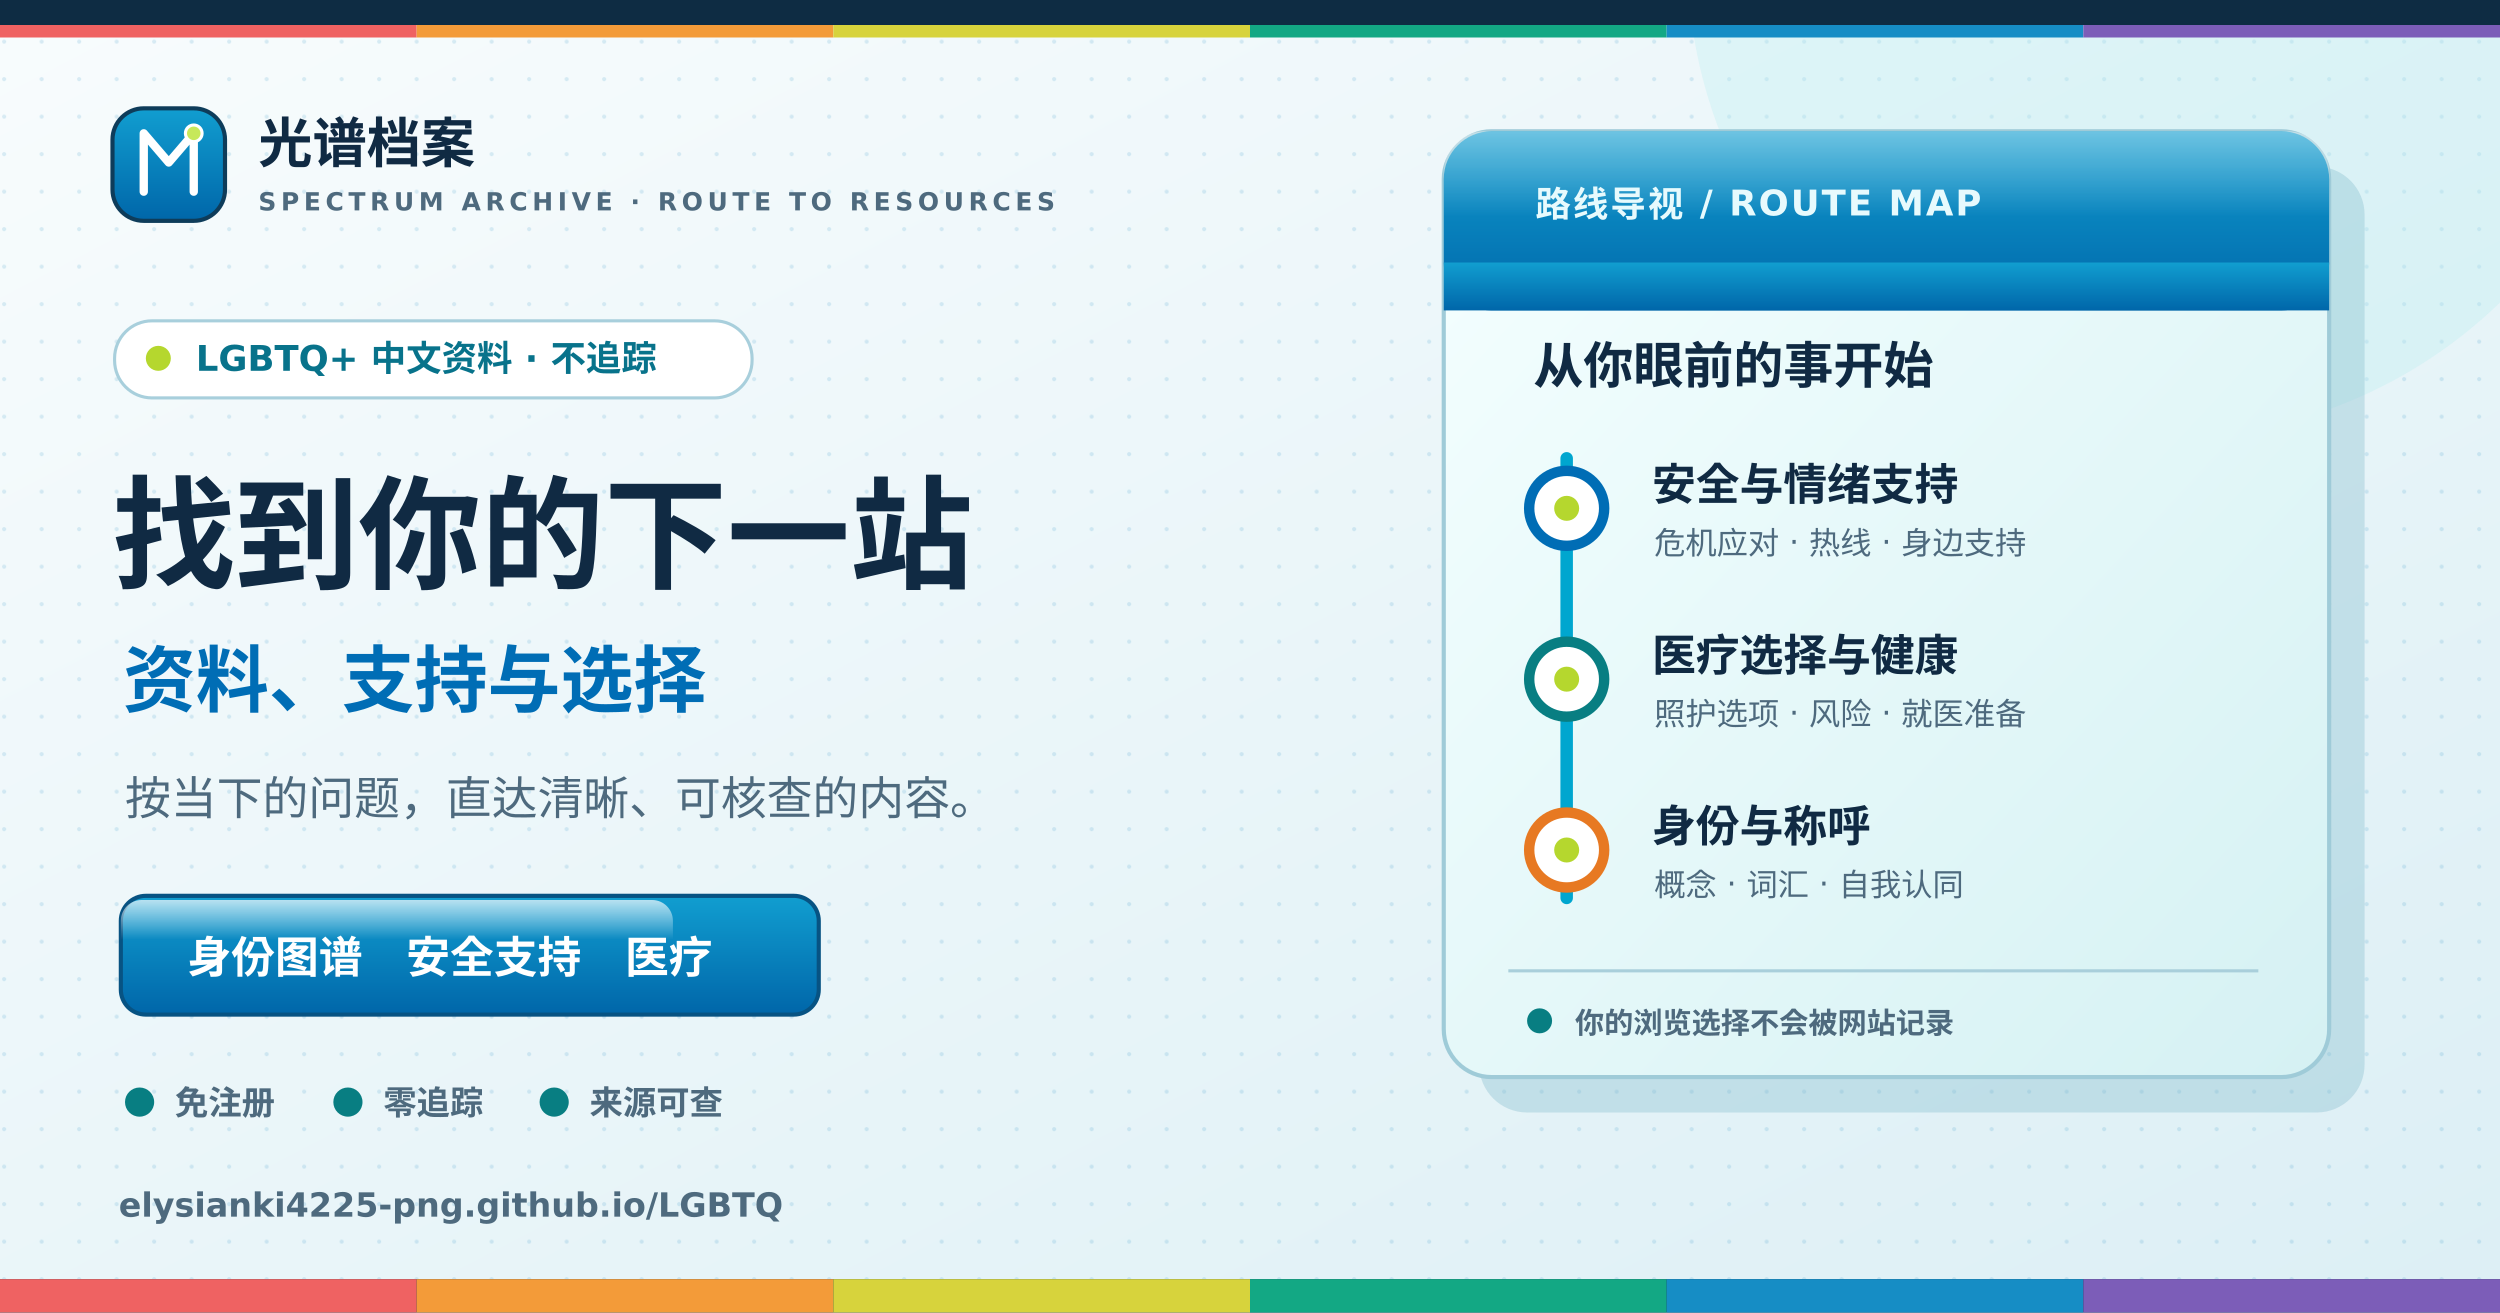
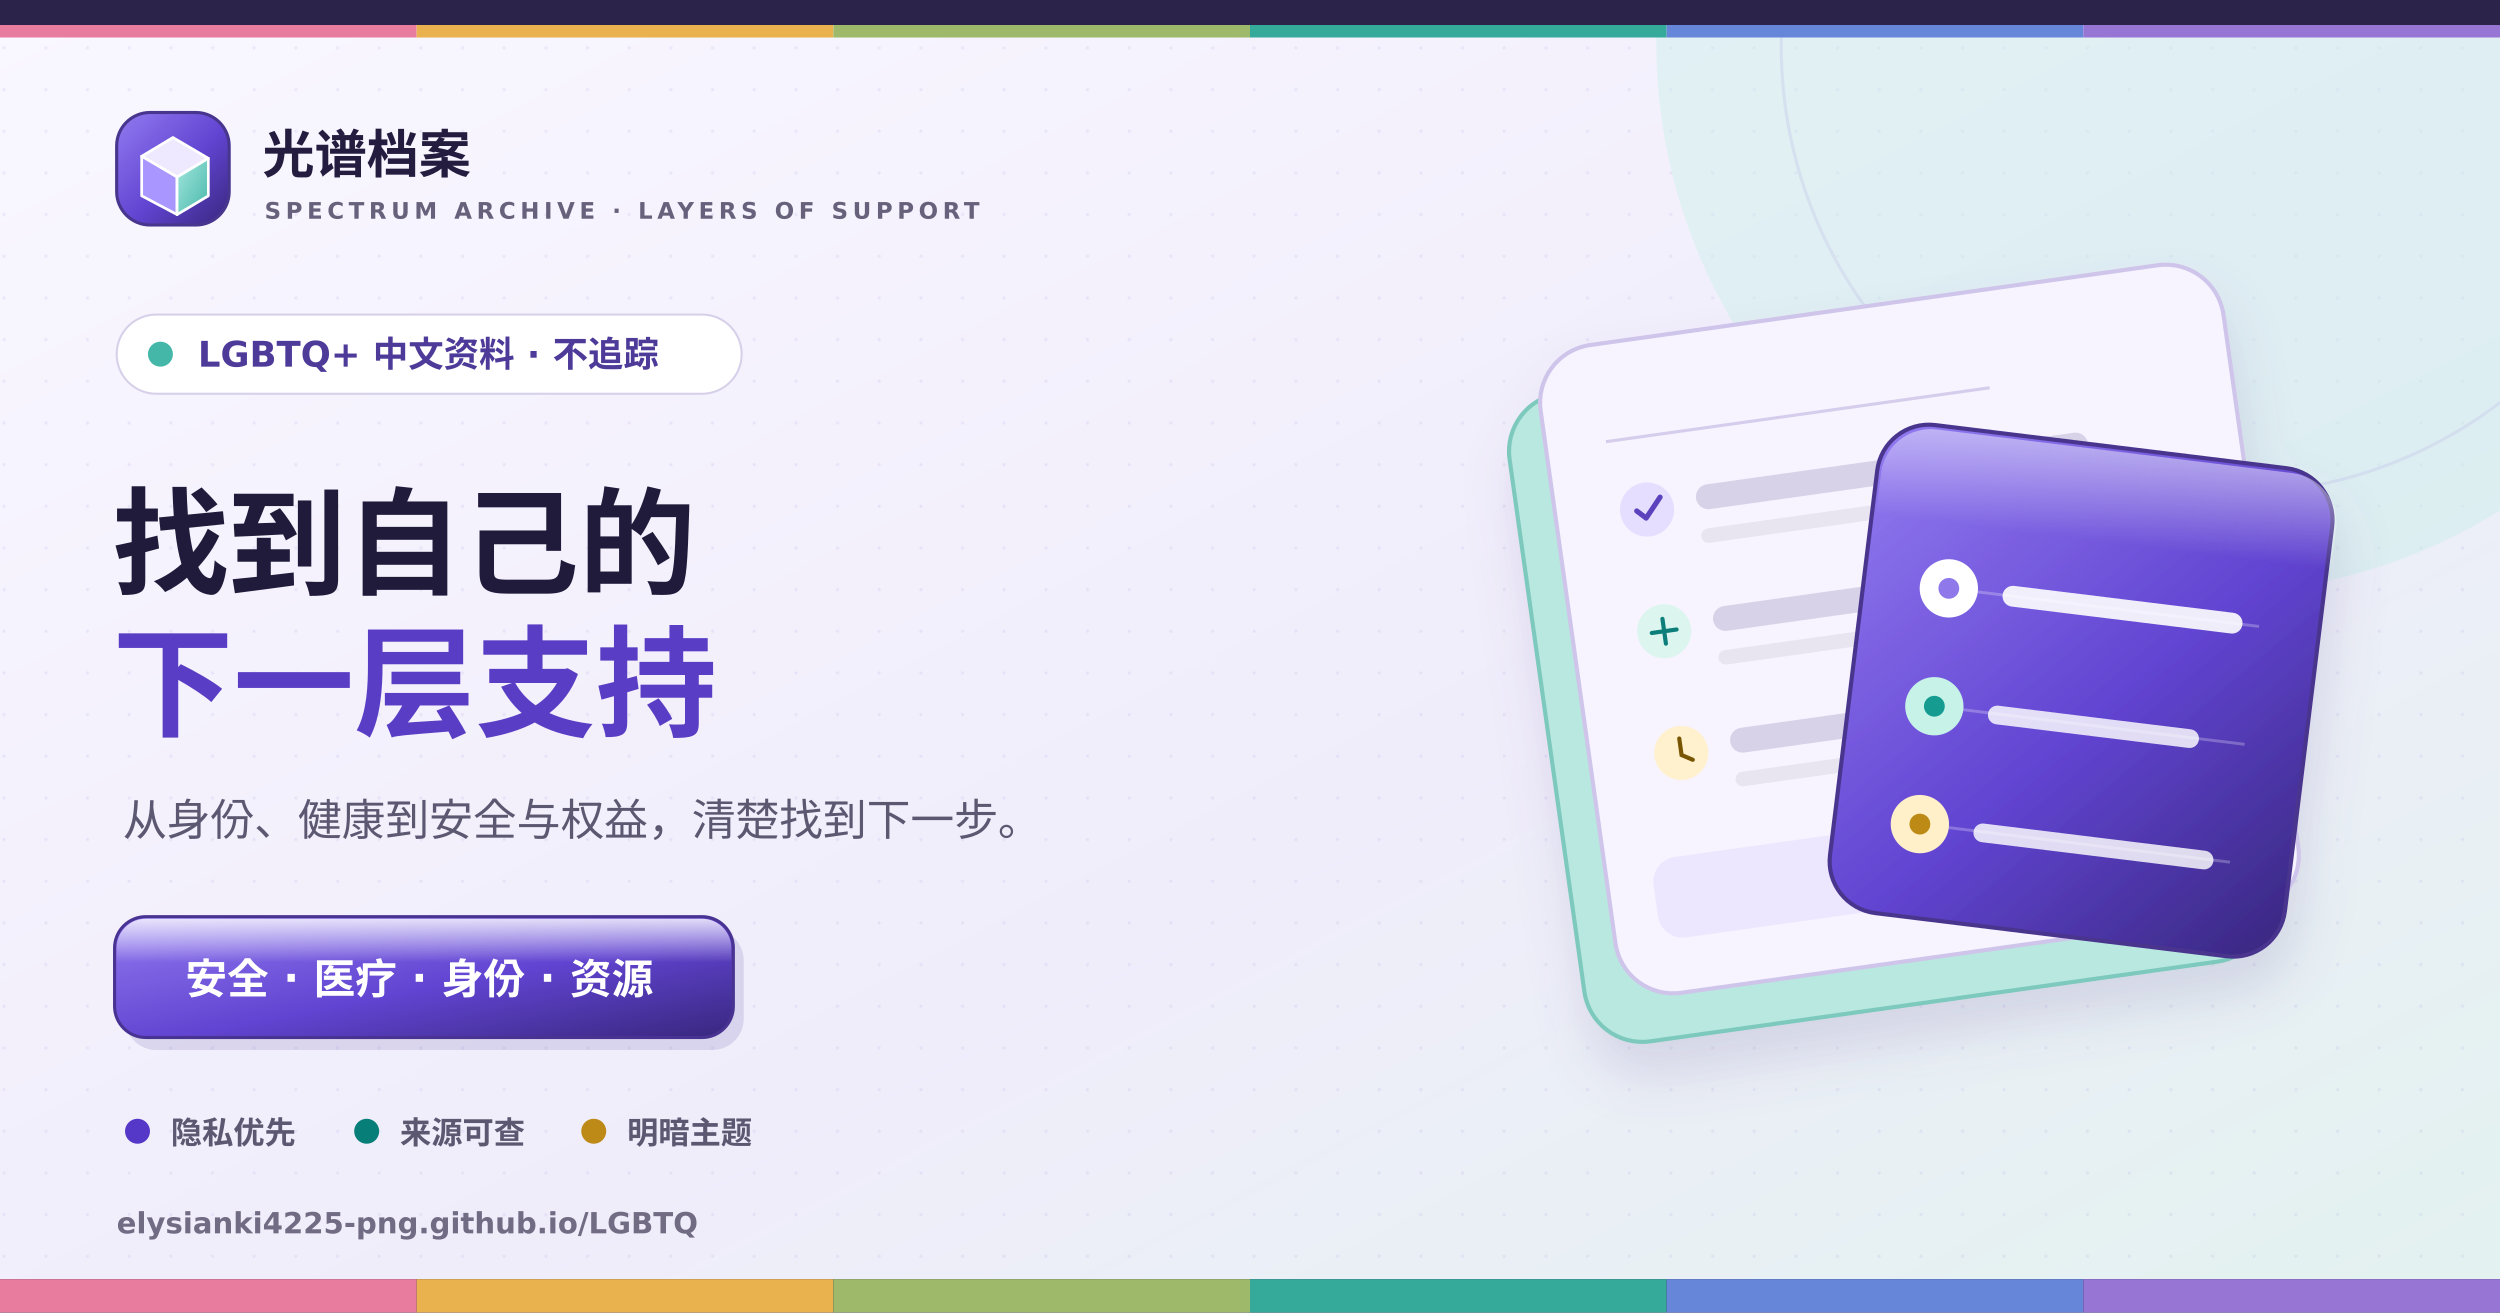
- <svg xmlns="http://www.w3.org/2000/svg" width="1200" height="630" viewBox="0 0 1200 630" role="img" aria-label="光谱档案：LGBTQ+ 中文资料，找到你的下一站">
+ <svg xmlns="http://www.w3.org/2000/svg" width="1200" height="630" viewBox="0 0 1200 630" role="img" aria-label="光谱档案：LGBTQ+ 中文资料，层层找到所需支持">
  <defs>
-     <linearGradient id="sky" x1="0" y1="0" x2="1" y2="1">
-       <stop stop-color="#F8FCFD" />
-       <stop offset="1" stop-color="#DCEFF5" />
+     <linearGradient id="canvas" x1="0" y1="0" x2="1" y2="1">
+       <stop stop-color="#F9F7FF" />
+       <stop offset=".58" stop-color="#F0EDFB" />
+       <stop offset="1" stop-color="#E2F2EF" />
    </linearGradient>
-     <linearGradient id="blue-panel" x1="0" y1="0" x2="0" y2="1">
-       <stop stop-color="#119ED0" />
-       <stop offset="1" stop-color="#0066A9" />
+     <linearGradient id="violet" x1="0" y1="0" x2="1" y2="1">
+       <stop stop-color="#927BF0" />
+       <stop offset=".55" stop-color="#6144D1" />
+       <stop offset="1" stop-color="#38277E" />
    </linearGradient>
-     <linearGradient id="cyan-panel" x1="0" y1="0" x2="1" y2="1">
-       <stop stop-color="#F5FFFF" />
-       <stop offset="1" stop-color="#D5F1F3" />
+     <linearGradient id="mint" x1="0" y1="0" x2="1" y2="1">
+       <stop stop-color="#A4E7DE" />
+       <stop offset="1" stop-color="#49B7AA" />
    </linearGradient>
-     <linearGradient id="gloss" x1="0" y1="0" x2="0" y2="1">
-       <stop stop-color="#FFFFFF" stop-opacity=".7" />
+     <linearGradient id="glass" x1="0" y1="0" x2="0" y2="1">
+       <stop stop-color="#FFFFFF" stop-opacity=".8" />
      <stop offset="1" stop-color="#FFFFFF" stop-opacity="0" />
    </linearGradient>
-     <pattern id="microdots" width="18" height="18" patternUnits="userSpaceOnUse">
-       <circle cx="2" cy="2" r="1" fill="#087DB8" opacity=".13" />
+     <pattern id="grain" width="20" height="20" patternUnits="userSpaceOnUse">
+       <circle cx="2" cy="3" r=".8" fill="#7059C7" opacity=".09" />
    </pattern>
+     <filter id="shadow" x="-.3" y="-.3" width="1.8" height="1.8">
+       <feGaussianBlur in="SourceAlpha" stdDeviation="12" />
+       <feOffset dy="16" dx="3" />
+       <feColorMatrix type="matrix" values="0 0 0 0 .18 0 0 0 0 .14 0 0 0 0 .36 0 0 0 .19 0" />
+       <feMerge>
+         <feMergeNode />
+         <feMergeNode in="SourceGraphic" />
+       </feMerge>
+     </filter>
  </defs>
-   <rect width="1200" height="630" fill="url(#sky)" />
-   <rect width="1200" height="630" fill="url(#microdots)" />
-   <circle cx="1040" cy="-20" r="230" fill="#BDEDF0" opacity=".35" />
-   <path d="M0 0h1200v12H0z" fill="#0E2C43" />
-   <path d="M0 12h200v6H0z" fill="#EF6262" />
-   <path d="M200 12h200v6H200z" fill="#F39B39" />
-   <path d="M400 12h200v6H400z" fill="#D7D33C" />
-   <path d="M600 12h200v6H600z" fill="#13A884" />
-   <path d="M800 12h200v6H800z" fill="#168DC5" />
-   <path d="M1000 12h200v6h-200z" fill="#7C5DB8" />
-   <rect x="54" y="52" width="54" height="54" rx="15" fill="url(#blue-panel)" stroke="#0E3C5A" stroke-width="2" />
-   <path d="M69 92V64l12 14 12-14v28" fill="none" stroke="#fff" stroke-width="4" stroke-linecap="round" stroke-linejoin="round" />
-   <circle cx="93" cy="64" r="4" fill="#C7E85A" stroke="#fff" stroke-width="1.5" />
-   <text x="124" y="78" font-family="Noto Sans SC,DejaVu Sans,sans-serif" font-size="26" font-weight="900" fill="#102A43">光谱档案</text>
-   <text x="124" y="101" font-family="DejaVu Sans,Arial,sans-serif" font-size="12" font-weight="800" letter-spacing="2.2" fill="#4E6A7E">SPECTRUM ARCHIVE · ROUTE TO RESOURCES</text>
-   <rect x="55" y="154" width="306" height="37" rx="18" fill="#FFFFFF" stroke="#A8CFDC" stroke-width="1.5" />
-   <circle cx="76" cy="172" r="6" fill="#B5D72E" />
-   <text x="94" y="178" font-family="Noto Sans SC,DejaVu Sans,sans-serif" font-size="17" font-weight="800" fill="#08738B">LGBTQ+ 中文资料 · 不追踪</text>
-   <text x="54" y="278" font-family="Noto Sans SC,DejaVu Sans,sans-serif" font-size="59" font-weight="900" fill="#102A43">找到你的下一站</text>
-   <text x="59" y="339" font-family="Noto Sans SC,DejaVu Sans,sans-serif" font-size="35" font-weight="850" fill="#006DB5">资料、支持与选择</text>
-   <text x="60" y="391" font-family="Noto Sans SC,DejaVu Sans,sans-serif" font-size="22" font-weight="500" fill="#4E6A7E">按当下的问题，直达清晰、可核查的内容。</text>
-   <rect x="58" y="430" width="335" height="57" rx="12" fill="url(#blue-panel)" stroke="#075383" stroke-width="2" />
-   <path d="M58 442a10 10 0 0 1 10-10h245a10 10 0 0 1 10 10v9H58Z" fill="url(#gloss)" />
-   <text x="90" y="467" font-family="Noto Sans SC,DejaVu Sans,sans-serif" font-size="21" font-weight="850" fill="#fff">身份图谱　安全支持　医疗</text>
-   <g font-family="Noto Sans SC,DejaVu Sans,sans-serif" font-size="16" font-weight="750" fill="#4E6A7E">
-     <circle cx="67" cy="529" r="7" fill="#087E82" />
-     <text x="84" y="535">免注册</text>
-     <circle cx="167" cy="529" r="7" fill="#087E82" />
-     <text x="184" y="535">零追踪</text>
-     <circle cx="266" cy="529" r="7" fill="#087E82" />
-     <text x="283" y="535">来源可查</text>
+   <rect width="1200" height="630" fill="url(#canvas)" />
+   <rect width="1200" height="630" fill="url(#grain)" />
+   <circle cx="1060" cy="20" r="265" fill="#C8F0E9" opacity=".44" />
+   <circle cx="1070" cy="22" r="215" fill="none" stroke="#8774D4" stroke-opacity=".12" stroke-width="1.5" />
+   <path d="M0 0h1200v12H0z" fill="#2C234A" />
+   <path d="M0 12h200v6H0z" fill="#E77C9E" />
+   <path d="M200 12h200v6H200z" fill="#E9B24E" />
+   <path d="M400 12h200v6H400z" fill="#9EB96A" />
+   <path d="M600 12h200v6H600z" fill="#35A99A" />
+   <path d="M800 12h200v6H800z" fill="#6686DA" />
+   <path d="M1000 12h200v6h-200z" fill="#9675D4" />
+   <g transform="translate(56 54)">
+     <rect x="0" y="0" width="54" height="54" rx="16" fill="url(#violet)" stroke="#48358E" stroke-width="1.5" />
+     <path d="m12 21 15-9 17 10-15 9Z" fill="#EEE9FF" stroke="#fff" stroke-width="1.3" stroke-linejoin="round" />
+     <path d="m12 21 17 10v18L12 40Z" fill="#A997FF" stroke="#fff" stroke-width="1.3" stroke-linejoin="round" />
+     <path d="m29 31 15-9v18l-15 9Z" fill="url(#mint)" stroke="#fff" stroke-width="1.3" stroke-linejoin="round" />
+     <text x="70" y="29" font-family="Noto Sans SC,DejaVu Sans,sans-serif" font-size="25" font-weight="900" fill="#241D3F">光谱档案</text>
+     <text x="71" y="51" font-family="DejaVu Sans,Arial,sans-serif" font-size="11" font-weight="800" letter-spacing="2.2" fill="#68617C">SPECTRUM ARCHIVE · LAYERS OF SUPPORT</text>
  </g>
-   <text x="57" y="584" font-family="DejaVu Sans,Arial,sans-serif" font-size="16" font-weight="700" fill="#4E6A7E">elysianki4225-png.github.io/LGBTQ</text>
-   <rect x="710" y="80" width="425" height="454" rx="23" fill="#82B9CA" opacity=".35" />
-   <rect x="693" y="63" width="425" height="454" rx="23" fill="url(#cyan-panel)" stroke="#9FCBD8" stroke-width="2" />
-   <rect x="693" y="63" width="425" height="86" rx="23" fill="url(#blue-panel)" />
-   <path d="M693 126v23h425v-23Z" fill="url(#blue-panel)" />
-   <path d="M693 83a20 20 0 0 1 20-20h385a20 20 0 0 1 20 20v21H693Z" fill="url(#gloss)" opacity=".55" />
-   <text x="737" y="104" font-family="Noto Sans SC,DejaVu Sans,sans-serif" font-size="17" font-weight="800" letter-spacing="1" fill="#E7FAFD">路线导视 / ROUTE MAP</text>
-   <text x="736" y="184" font-family="Noto Sans SC,DejaVu Sans,sans-serif" font-size="24" font-weight="900" fill="#102A43">从你眼前的事开始</text>
-   <path d="M752 220v211" stroke="#00A6CF" stroke-width="6" stroke-linecap="round" />
-   <circle cx="752" cy="244" r="18" fill="#fff" stroke="#006DB5" stroke-width="5" />
-   <circle cx="752" cy="244" r="6" fill="#B5D72E" />
-   <text x="793" y="240" font-family="Noto Sans SC,DejaVu Sans,sans-serif" font-size="21" font-weight="850" fill="#102A43">安全与情绪支持</text>
-   <text x="794" y="266" font-family="Noto Sans SC,DejaVu Sans,sans-serif" font-size="15" fill="#4E6A7E">危机应对 · 热线 · 身边支持</text>
-   <circle cx="752" cy="326" r="18" fill="#fff" stroke="#087E82" stroke-width="5" />
-   <circle cx="752" cy="326" r="6" fill="#B5D72E" />
-   <text x="793" y="322" font-family="Noto Sans SC,DejaVu Sans,sans-serif" font-size="21" font-weight="850" fill="#102A43">医疗选择与健康</text>
-   <text x="794" y="348" font-family="Noto Sans SC,DejaVu Sans,sans-serif" font-size="15" fill="#4E6A7E">照护选项 · 风险 · 就医准备</text>
-   <circle cx="752" cy="408" r="18" fill="#fff" stroke="#E77922" stroke-width="5" />
-   <circle cx="752" cy="408" r="6" fill="#B5D72E" />
-   <text x="793" y="404" font-family="Noto Sans SC,DejaVu Sans,sans-serif" font-size="21" font-weight="850" fill="#102A43">身份与称呼</text>
-   <text x="794" y="430" font-family="Noto Sans SC,DejaVu Sans,sans-serif" font-size="15" fill="#4E6A7E">概念 · 词汇 · 自我认同</text>
-   <path d="M724 466h360" stroke="#A9CFDB" stroke-width="1.5" />
-   <circle cx="739" cy="490" r="6" fill="#087E82" />
-   <text x="756" y="496" font-family="Noto Sans SC,DejaVu Sans,sans-serif" font-size="14" font-weight="650" fill="#4E6A7E">你的浏览选择不会被网站记录</text>
-   <path d="M0 614h1200v16H0z" fill="#0E2C43" />
-   <path d="M0 614h200v16H0z" fill="#EF6262" />
-   <path d="M200 614h200v16H200z" fill="#F39B39" />
-   <path d="M400 614h200v16H400z" fill="#D7D33C" />
-   <path d="M600 614h200v16H600z" fill="#13A884" />
-   <path d="M800 614h200v16H800z" fill="#168DC5" />
-   <path d="M1000 614h200v16h-200z" fill="#7C5DB8" />
+   <rect x="56" y="151" width="300" height="38" rx="19" fill="#fff" stroke="#D7D0E9" />
+   <circle cx="77" cy="170" r="6" fill="#45B7A9" />
+   <text x="95" y="176" font-family="Noto Sans SC,DejaVu Sans,sans-serif" font-size="17" font-weight="800" fill="#4E3B99">LGBTQ+ 中文资料 · 不追踪</text>
+   <text x="54" y="281" font-family="Noto Sans SC,DejaVu Sans,sans-serif" font-size="56" font-weight="900" fill="#211B3B">找到自己的</text>
+   <text x="54" y="349" font-family="Noto Sans SC,DejaVu Sans,sans-serif" font-size="58" font-weight="900" fill="#5A3DC5">下一层支持</text>
+   <text x="59" y="401" font-family="Noto Sans SC,DejaVu Sans,sans-serif" font-size="21" font-weight="500" fill="#5C5871">从身份、健康到安全与权益，清楚找到下一步。</text>
+   <rect x="60" y="446" width="297" height="58" rx="15" fill="#44318F" opacity=".14" />
+   <rect x="55" y="440" width="297" height="58" rx="15" fill="url(#violet)" stroke="#493392" stroke-width="1.5" />
+   <path d="M56 455a14 14 0 0 1 14-14h267a14 14 0 0 1 14 14v7H56Z" fill="url(#glass)" />
+   <text x="89" y="477" font-family="Noto Sans SC,DejaVu Sans,sans-serif" font-size="20" font-weight="850" fill="#FFFFFF">安全 · 医疗 · 身份 · 资源</text>
+   <g font-family="Noto Sans SC,DejaVu Sans,sans-serif" font-size="15" font-weight="750" fill="#5C5871">
+     <circle cx="66" cy="543" r="6" fill="#5638C8" />
+     <text x="82" y="549">隐私优先</text>
+     <circle cx="176" cy="543" r="6" fill="#087E79" />
+     <text x="192" y="549">来源可查</text>
+     <circle cx="285" cy="543" r="6" fill="#BD8A18" />
+     <text x="301" y="549">明暗主题</text>
+   </g>
+   <text x="56" y="592" font-family="DejaVu Sans,Arial,sans-serif" font-size="14" font-weight="700" fill="#716B83">elysianki4225-png.github.io/LGBTQ</text>
+   <g filter="url(#shadow)">
+     <g transform="rotate(-8 901 326)">
+       <rect x="741" y="169" width="331" height="314" rx="28" fill="#B8E8DF" stroke="#7EC9BD" stroke-width="2" />
+       <rect x="759" y="148" width="331" height="314" rx="28" fill="#F7F4FF" stroke="#CFC5EB" stroke-width="2" />
+       <path d="M788 195h186" stroke="#D5CDEB" stroke-width="1.5" />
+       <circle cx="803" cy="230" r="13" fill="#E5DEFF" />
+       <path d="m798 230 4 4 8-9" fill="none" stroke="#5C43BD" stroke-width="2.5" stroke-linecap="round" stroke-linejoin="round" />
+       <rect x="827" y="222" width="190" height="12" rx="6" fill="#D8D2E9" />
+       <rect x="827" y="243" width="145" height="7" rx="3.5" fill="#E8E4F0" />
+       <circle cx="803" cy="289" r="13" fill="#DDF5EF" />
+       <path d="M797 289h12m-6-6v12" stroke="#087E79" stroke-width="2" stroke-linecap="round" />
+       <rect x="827" y="281" width="205" height="12" rx="6" fill="#D8D2E9" />
+       <rect x="827" y="302" width="155" height="7" rx="3.5" fill="#E8E4F0" />
+       <circle cx="803" cy="348" r="13" fill="#FFF0CE" />
+       <path d="M803 341v8l5 3" fill="none" stroke="#785500" stroke-width="2" stroke-linecap="round" />
+       <rect x="827" y="340" width="170" height="12" rx="6" fill="#D8D2E9" />
+       <rect x="827" y="361" width="128" height="7" rx="3.5" fill="#E8E4F0" />
+       <rect x="781" y="397" width="265" height="39" rx="12" fill="#ECE7FF" />
+     </g>
+     <g transform="rotate(7 961 345)">
+       <rect x="887" y="209" width="220" height="236" rx="25" fill="url(#violet)" stroke="#49368E" stroke-width="2" />
+       <path d="M889 235a24 24 0 0 1 24-24h172a24 24 0 0 1 24 24v20H889Z" fill="url(#glass)" opacity=".55" />
+       <path d="M916 286h162M916 343h162M916 400h162" stroke="#FFFFFF" stroke-opacity=".25" stroke-width="1.4" />
+       <circle cx="928" cy="286" r="14" fill="#FFFFFF" />
+       <circle cx="928" cy="286" r="5" fill="#8F79EA" />
+       <circle cx="928" cy="343" r="14" fill="#C6F2E8" />
+       <circle cx="928" cy="343" r="5" fill="#159B91" />
+       <circle cx="928" cy="400" r="14" fill="#FFF0C9" />
+       <circle cx="928" cy="400" r="5" fill="#BD8A18" />
+       <rect x="954" y="281" width="116" height="10" rx="5" fill="#FFFFFF" fill-opacity=".9" />
+       <rect x="954" y="339" width="102" height="9" rx="4.5" fill="#FFFFFF" fill-opacity=".82" />
+       <rect x="954" y="396" width="116" height="9" rx="4.5" fill="#FFFFFF" fill-opacity=".82" />
+     </g>
+   </g>
+   <path d="M0 614h1200v16H0z" fill="#2C234A" />
+   <path d="M0 614h200v16H0z" fill="#E77C9E" />
+   <path d="M200 614h200v16H200z" fill="#E9B24E" />
+   <path d="M400 614h200v16H400z" fill="#9EB96A" />
+   <path d="M600 614h200v16H600z" fill="#35A99A" />
+   <path d="M800 614h200v16H800z" fill="#6686DA" />
+   <path d="M1000 614h200v16h-200z" fill="#9675D4" />
</svg>
